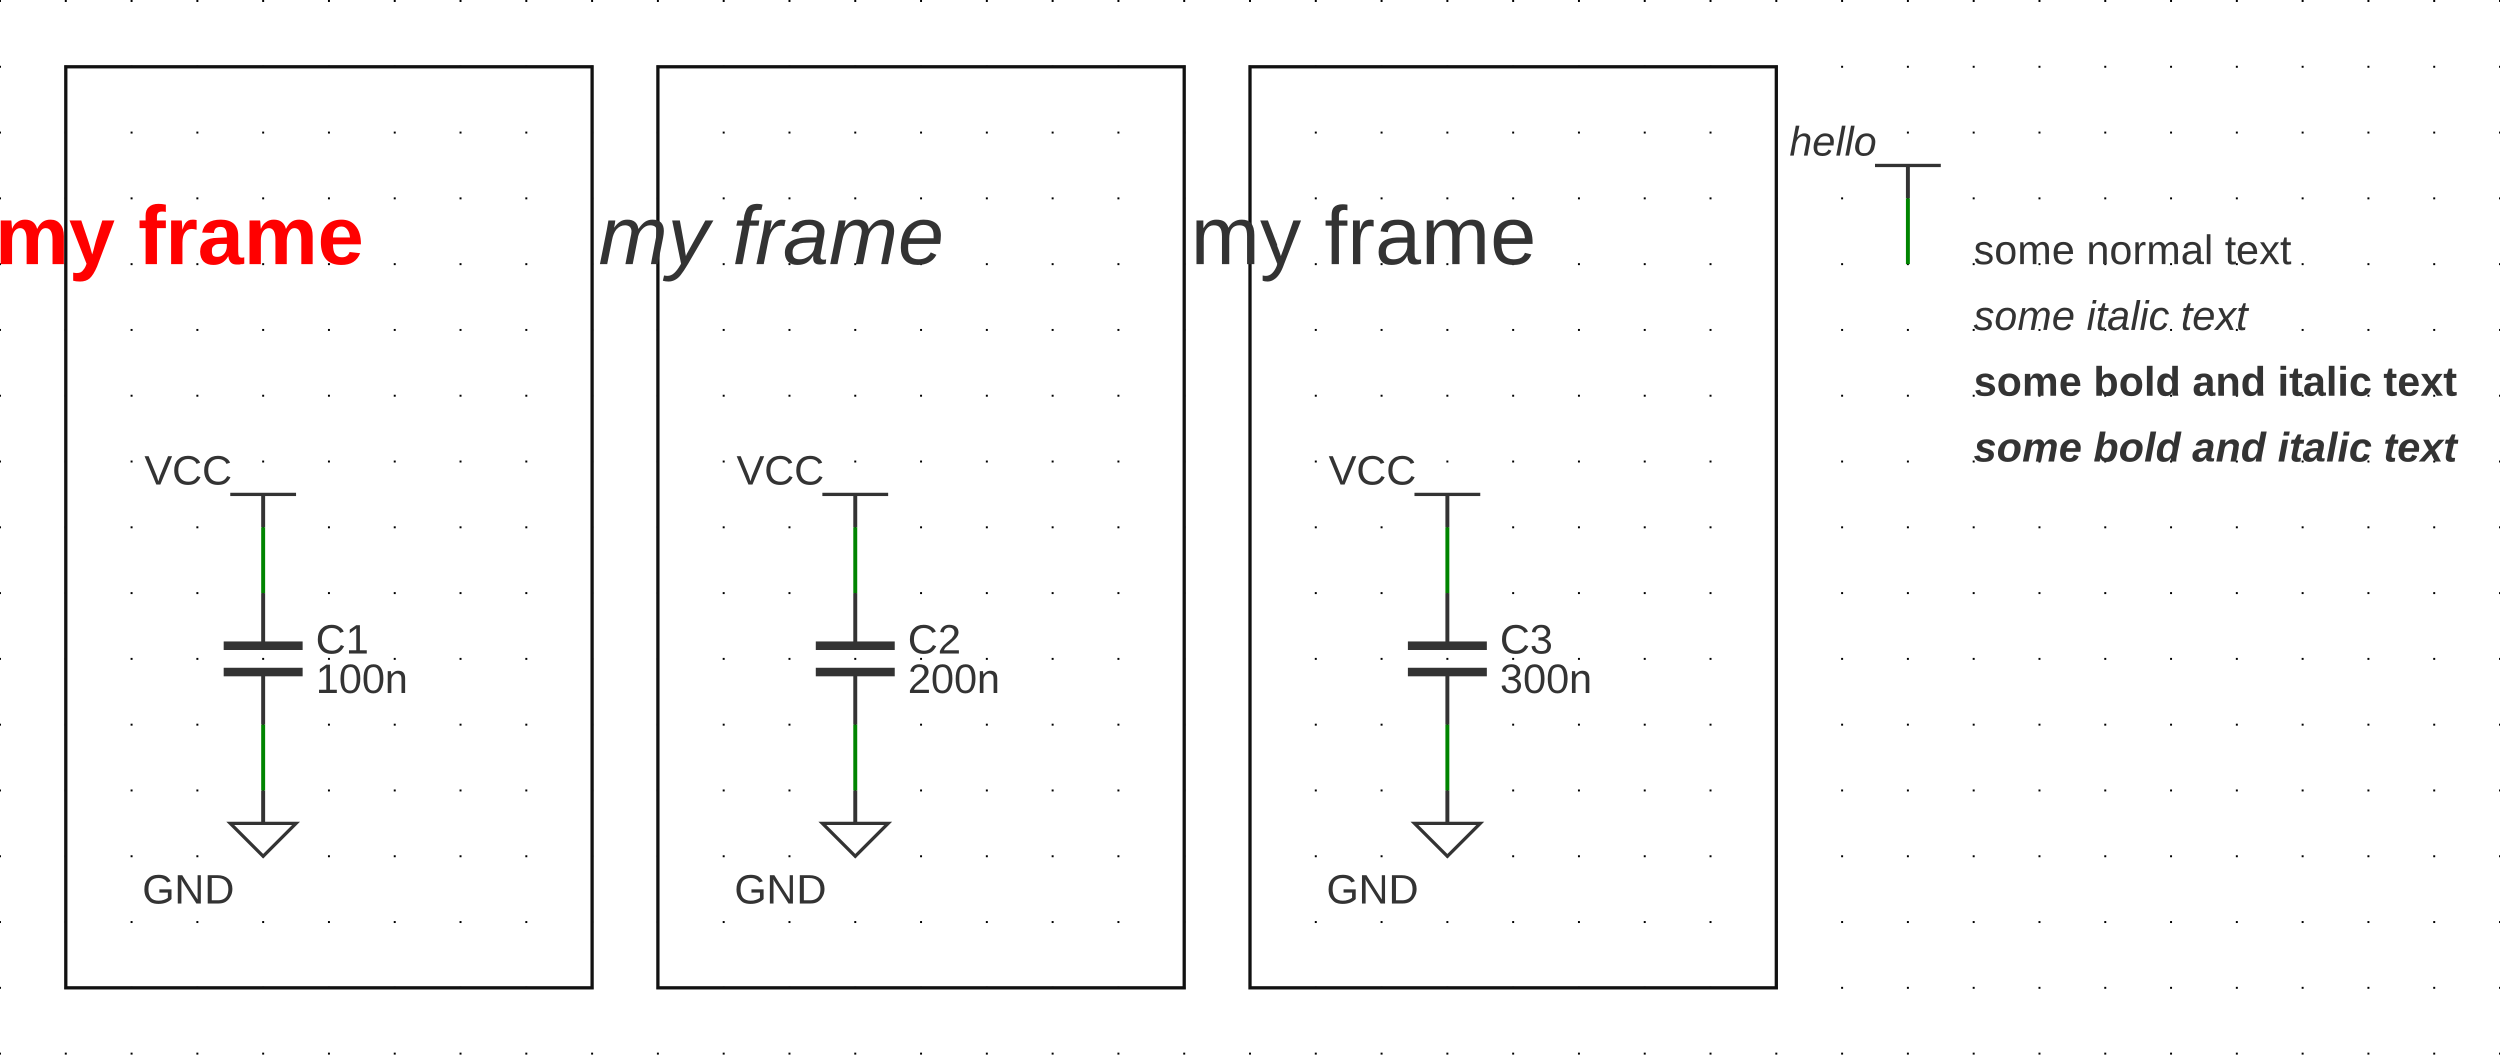
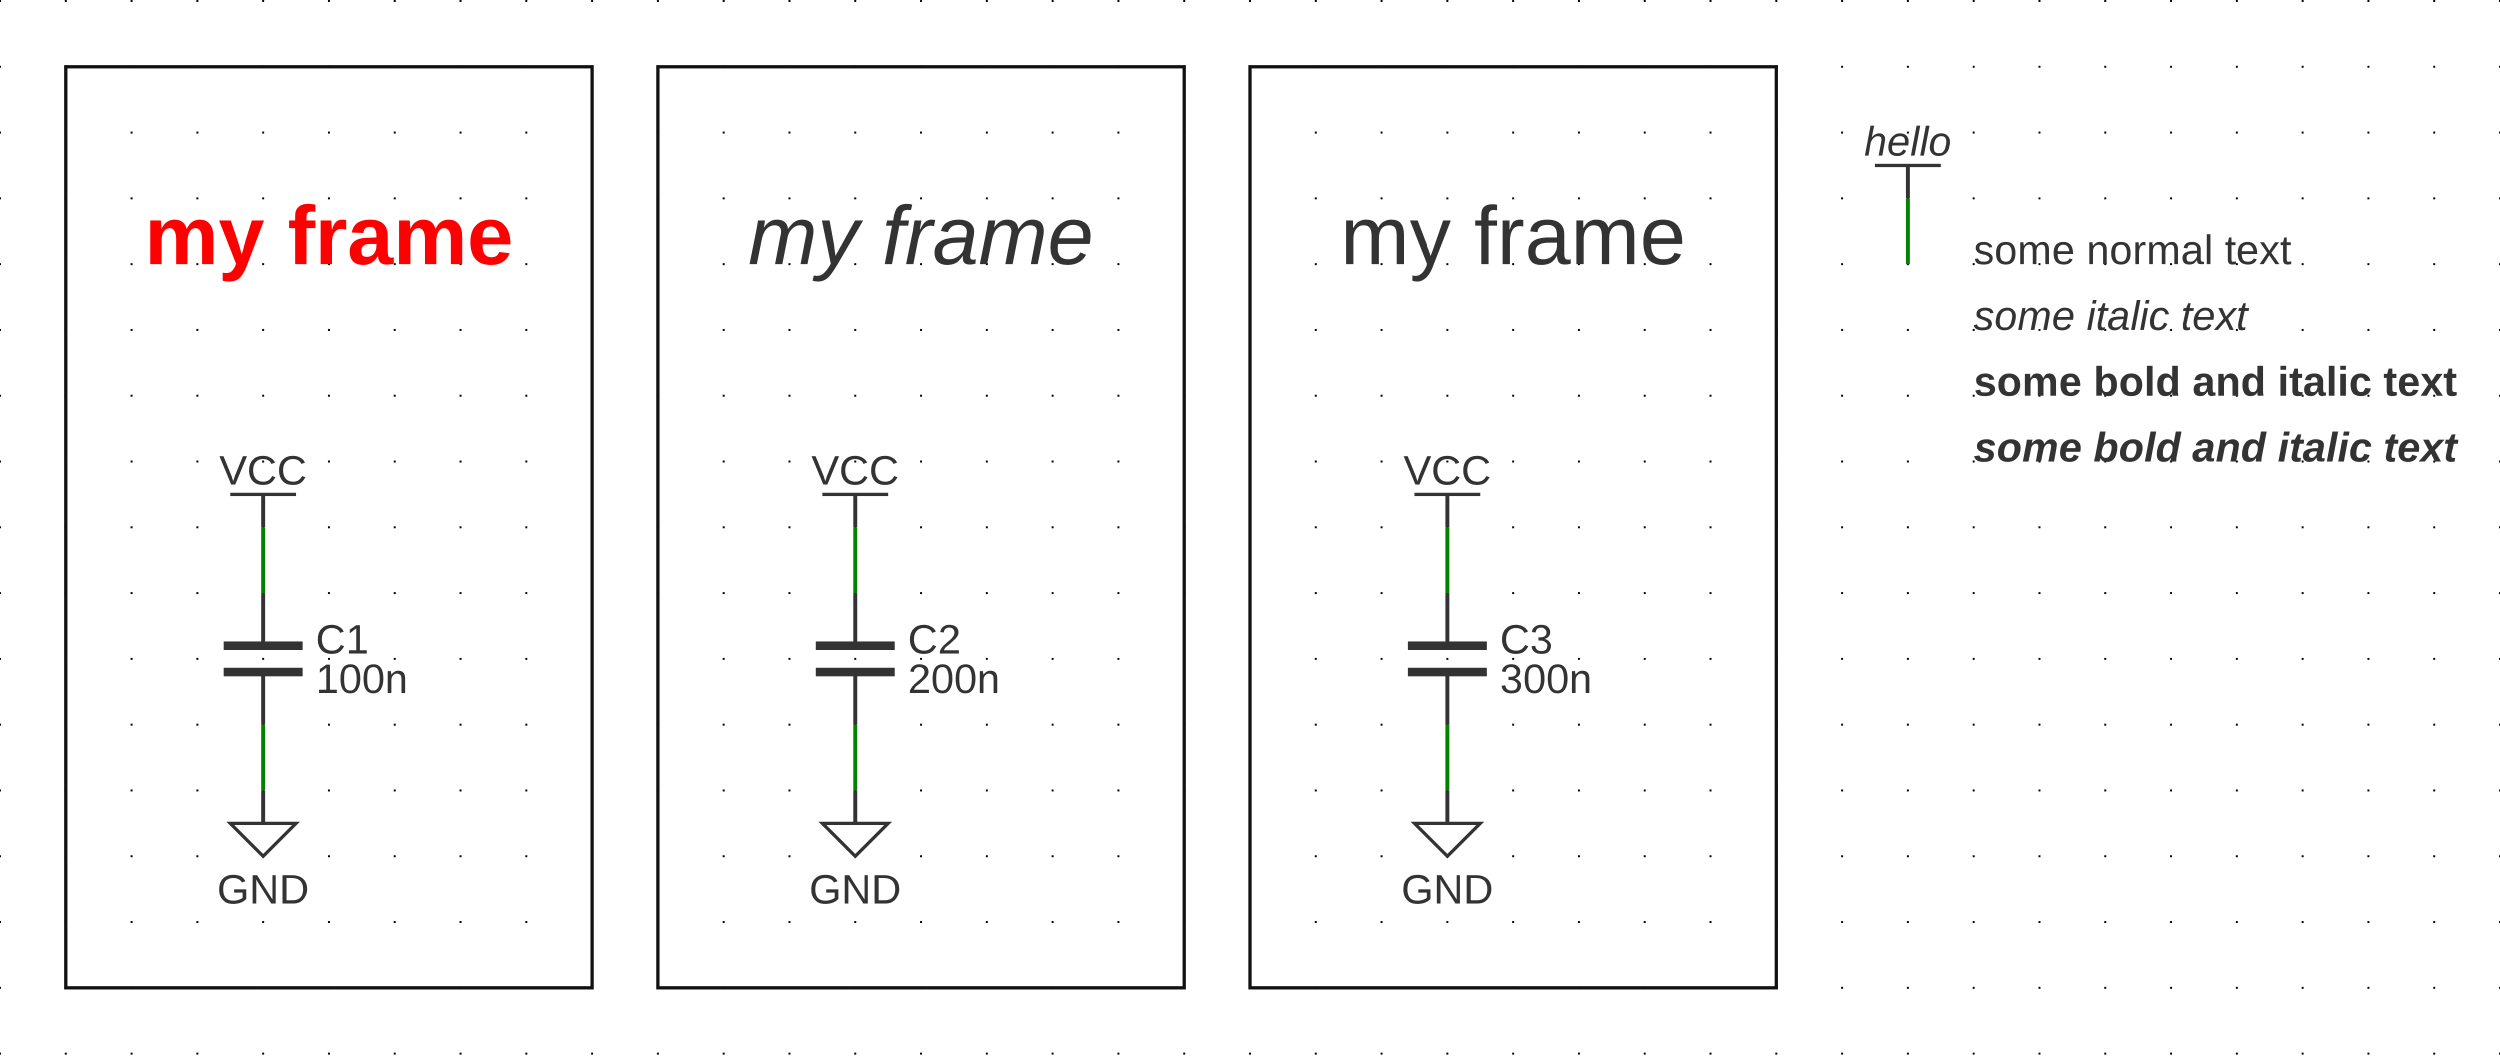
<svg xmlns="http://www.w3.org/2000/svg" xmlns:ns1="http://svgjs.dev/svgjs" version="1.1" width="911.939" height="385.054" viewBox="-2.54 -2.578 96.52 40.754">
  <g id="sheet-0" class="sheet" transform="matrix(1,0,0,1,0,0)">
    <g class="sheet-elements" transform="matrix(1,0,0,1,0,0)">
      <g transform="matrix(1,0,0,1,0,0)" class="grid">
        <path d="M -2.54 -2.578 L -2.54 38.176 M 0 -2.578 L 0 38.176 M 2.54 -2.578 L 2.54 38.176 M 5.08 -2.578 L 5.08 38.176 M 7.62 -2.578 L 7.62 38.176 M 10.16 -2.578 L 10.16 38.176 M 12.7 -2.578 L 12.7 38.176 M 15.24 -2.578 L 15.24 38.176 M 17.78 -2.578 L 17.78 38.176 M 20.32 -2.578 L 20.32 38.176 M 22.86 -2.578 L 22.86 38.176 M 25.4 -2.578 L 25.4 38.176 M 27.94 -2.578 L 27.94 38.176 M 30.48 -2.578 L 30.48 38.176 M 33.02 -2.578 L 33.02 38.176 M 35.56 -2.578 L 35.56 38.176 M 38.1 -2.578 L 38.1 38.176 M 40.64 -2.578 L 40.64 38.176 M 43.18 -2.578 L 43.18 38.176 M 45.72 -2.578 L 45.72 38.176 M 48.26 -2.578 L 48.26 38.176 M 50.8 -2.578 L 50.8 38.176 M 53.34 -2.578 L 53.34 38.176 M 55.88 -2.578 L 55.88 38.176 M 58.42 -2.578 L 58.42 38.176 M 60.96 -2.578 L 60.96 38.176 M 63.5 -2.578 L 63.5 38.176 M 66.04 -2.578 L 66.04 38.176 M 68.58 -2.578 L 68.58 38.176 M 71.12 -2.578 L 71.12 38.176 M 73.66 -2.578 L 73.66 38.176 M 76.2 -2.578 L 76.2 38.176 M 78.74 -2.578 L 78.74 38.176 M 81.28 -2.578 L 81.28 38.176 M 83.82 -2.578 L 83.82 38.176 M 86.36 -2.578 L 86.36 38.176 M 88.9 -2.578 L 88.9 38.176 M 91.44 -2.578 L 91.44 38.176 M 93.98 -2.578 L 93.98 38.176" stroke-dasharray="0.076,2.464" stroke-width="0.076" stroke="#000000" />
      </g>
      <g transform="matrix(1,0,0,1,7.62,16.51)">
        <g>
          <path d="M -1.27 0 L 1.27 0" stroke-width="0.127" stroke="#333333" fill="none" />
          <path d="M 0 1.27 L 0 0" stroke-width="0.152" stroke="#333333" />
          <g transform="matrix(1,0,0,1,0,-0.381)">
-             <text fill="#333333" font-family="Arial" font-size="1.6" text-anchor="middle" dominant-baseline="alphabetic" font-weight="regular" xml:space="preserve" transform="matrix(1,0,0,1,0,0)" ns1:data="{&quot;leading&quot;:&quot;1.3&quot;}">
+             <text fill="#333333" font-family="Arial" font-size="1.6" text-anchor="middle" dominant-baseline="alphabetic" font-weight="regular" style="white-space: pre;" transform="matrix(1,0,0,1,0,0)" ns1:data="{&quot;leading&quot;:&quot;1.3&quot;}">
              <tspan dy="0" x="0" ns1:data="{&quot;newLined&quot;:true}">VCC</tspan>
            </text>
          </g>
        </g>
      </g>
      <g transform="matrix(1,0,0,1,7.62,22.86)">
        <g>
          <path d="M -1.524 0.508 L 1.524 0.508" stroke-width="0.33" stroke="#333333" fill="none" />
          <path d="M -1.524 -0.508 L 1.524 -0.508" stroke-width="0.33" stroke="#333333" fill="none" />
          <path d="M 0 -2.54 L 0 -0.508" stroke-width="0.152" stroke="#333333" />
          <path d="M 0 2.54 L 0 0.508" stroke-width="0.152" stroke="#333333" />
          <g transform="matrix(1,0,0,1,2.032,-0.762)">
-             <text fill="#333333" font-family="Arial" font-size="1.6" text-anchor="start" dominant-baseline="central" font-weight="regular" xml:space="preserve" transform="matrix(1,0,0,1,0,0)" ns1:data="{&quot;leading&quot;:&quot;1.3&quot;}">
+             <text fill="#333333" font-family="Arial" font-size="1.6" text-anchor="start" dominant-baseline="central" font-weight="regular" style="white-space: pre;" transform="matrix(1,0,0,1,0,0)" ns1:data="{&quot;leading&quot;:&quot;1.3&quot;}">
              <tspan dy="0" x="0" ns1:data="{&quot;newLined&quot;:true}">C1</tspan>
            </text>
          </g>
          <g transform="matrix(1,0,0,1,2.032,0.762)">
-             <text fill="#333333" font-family="Arial" font-size="1.6" text-anchor="start" dominant-baseline="central" font-weight="regular" xml:space="preserve" transform="matrix(1,0,0,1,0,0)" ns1:data="{&quot;leading&quot;:&quot;1.3&quot;}">
+             <text fill="#333333" font-family="Arial" font-size="1.6" text-anchor="start" dominant-baseline="central" font-weight="regular" style="white-space: pre;" transform="matrix(1,0,0,1,0,0)" ns1:data="{&quot;leading&quot;:&quot;1.3&quot;}">
              <tspan dy="0" x="0" ns1:data="{&quot;newLined&quot;:true}">100n</tspan>
            </text>
          </g>
        </g>
      </g>
      <g transform="matrix(1,0,0,1,7.62,29.21)">
        <g>
          <path d="M -1.27 0 L 1.27 0 L 0 1.27 Z" stroke-width="0.127" stroke="#333333" fill="none" />
          <path d="M 0 -1.27 L 0 0" stroke-width="0.152" stroke="#333333" />
          <g transform="matrix(1,0,0,1,0,2.54)">
-             <text fill="#333333" font-family="Arial" font-size="1.6" text-anchor="middle" dominant-baseline="central" font-weight="regular" xml:space="preserve" transform="matrix(1,0,0,1,0,0)" ns1:data="{&quot;leading&quot;:&quot;1.3&quot;}">
+             <text fill="#333333" font-family="Arial" font-size="1.6" text-anchor="middle" dominant-baseline="central" font-weight="regular" style="white-space: pre;" transform="matrix(1,0,0,1,0,0)" ns1:data="{&quot;leading&quot;:&quot;1.3&quot;}">
              <tspan dy="0" x="0" ns1:data="{&quot;newLined&quot;:true}">GND</tspan>
            </text>
          </g>
        </g>
      </g>
      <g transform="matrix(1,0,0,1,30.48,16.51)">
        <g>
          <path d="M -1.27 0 L 1.27 0" stroke-width="0.127" stroke="#333333" fill="none" />
          <path d="M 0 1.27 L 0 0" stroke-width="0.152" stroke="#333333" />
          <g transform="matrix(1,0,0,1,0,-0.381)">
-             <text fill="#333333" font-family="Arial" font-size="1.6" text-anchor="middle" dominant-baseline="alphabetic" font-weight="regular" xml:space="preserve" transform="matrix(1,0,0,1,0,0)" ns1:data="{&quot;leading&quot;:&quot;1.3&quot;}">
+             <text fill="#333333" font-family="Arial" font-size="1.6" text-anchor="middle" dominant-baseline="alphabetic" font-weight="regular" style="white-space: pre;" transform="matrix(1,0,0,1,0,0)" ns1:data="{&quot;leading&quot;:&quot;1.3&quot;}">
              <tspan dy="0" x="0" ns1:data="{&quot;newLined&quot;:true}">VCC</tspan>
            </text>
          </g>
        </g>
      </g>
      <g transform="matrix(1,0,0,1,30.48,22.86)">
        <g>
          <path d="M -1.524 0.508 L 1.524 0.508" stroke-width="0.33" stroke="#333333" fill="none" />
          <path d="M -1.524 -0.508 L 1.524 -0.508" stroke-width="0.33" stroke="#333333" fill="none" />
          <path d="M 0 -2.54 L 0 -0.508" stroke-width="0.152" stroke="#333333" />
          <path d="M 0 2.54 L 0 0.508" stroke-width="0.152" stroke="#333333" />
          <g transform="matrix(1,0,0,1,2.032,-0.762)">
-             <text fill="#333333" font-family="Arial" font-size="1.6" text-anchor="start" dominant-baseline="central" font-weight="regular" xml:space="preserve" transform="matrix(1,0,0,1,0,0)" ns1:data="{&quot;leading&quot;:&quot;1.3&quot;}">
+             <text fill="#333333" font-family="Arial" font-size="1.6" text-anchor="start" dominant-baseline="central" font-weight="regular" style="white-space: pre;" transform="matrix(1,0,0,1,0,0)" ns1:data="{&quot;leading&quot;:&quot;1.3&quot;}">
              <tspan dy="0" x="0" ns1:data="{&quot;newLined&quot;:true}">C2</tspan>
            </text>
          </g>
          <g transform="matrix(1,0,0,1,2.032,0.762)">
-             <text fill="#333333" font-family="Arial" font-size="1.6" text-anchor="start" dominant-baseline="central" font-weight="regular" xml:space="preserve" transform="matrix(1,0,0,1,0,0)" ns1:data="{&quot;leading&quot;:&quot;1.3&quot;}">
+             <text fill="#333333" font-family="Arial" font-size="1.6" text-anchor="start" dominant-baseline="central" font-weight="regular" style="white-space: pre;" transform="matrix(1,0,0,1,0,0)" ns1:data="{&quot;leading&quot;:&quot;1.3&quot;}">
              <tspan dy="0" x="0" ns1:data="{&quot;newLined&quot;:true}">200n</tspan>
            </text>
          </g>
        </g>
      </g>
      <g transform="matrix(1,0,0,1,30.48,29.21)">
        <g>
          <path d="M -1.27 0 L 1.27 0 L 0 1.27 Z" stroke-width="0.127" stroke="#333333" fill="none" />
          <path d="M 0 -1.27 L 0 0" stroke-width="0.152" stroke="#333333" />
          <g transform="matrix(1,0,0,1,0,2.54)">
-             <text fill="#333333" font-family="Arial" font-size="1.6" text-anchor="middle" dominant-baseline="central" font-weight="regular" xml:space="preserve" transform="matrix(1,0,0,1,0,0)" ns1:data="{&quot;leading&quot;:&quot;1.3&quot;}">
+             <text fill="#333333" font-family="Arial" font-size="1.6" text-anchor="middle" dominant-baseline="central" font-weight="regular" style="white-space: pre;" transform="matrix(1,0,0,1,0,0)" ns1:data="{&quot;leading&quot;:&quot;1.3&quot;}">
              <tspan dy="0" x="0" ns1:data="{&quot;newLined&quot;:true}">GND</tspan>
            </text>
          </g>
        </g>
      </g>
      <g transform="matrix(1,0,0,1,53.34,16.51)">
        <g>
          <path d="M -1.27 0 L 1.27 0" stroke-width="0.127" stroke="#333333" fill="none" />
          <path d="M 0 1.27 L 0 0" stroke-width="0.152" stroke="#333333" />
          <g transform="matrix(1,0,0,1,0,-0.381)">
-             <text fill="#333333" font-family="Arial" font-size="1.6" text-anchor="middle" dominant-baseline="alphabetic" font-weight="regular" xml:space="preserve" transform="matrix(1,0,0,1,0,0)" ns1:data="{&quot;leading&quot;:&quot;1.3&quot;}">
+             <text fill="#333333" font-family="Arial" font-size="1.6" text-anchor="middle" dominant-baseline="alphabetic" font-weight="regular" style="white-space: pre;" transform="matrix(1,0,0,1,0,0)" ns1:data="{&quot;leading&quot;:&quot;1.3&quot;}">
              <tspan dy="0" x="0" ns1:data="{&quot;newLined&quot;:true}">VCC</tspan>
            </text>
          </g>
        </g>
      </g>
      <g transform="matrix(1,0,0,1,53.34,22.86)">
        <g>
          <path d="M -1.524 0.508 L 1.524 0.508" stroke-width="0.33" stroke="#333333" fill="none" />
          <path d="M -1.524 -0.508 L 1.524 -0.508" stroke-width="0.33" stroke="#333333" fill="none" />
          <path d="M 0 -2.54 L 0 -0.508" stroke-width="0.152" stroke="#333333" />
          <path d="M 0 2.54 L 0 0.508" stroke-width="0.152" stroke="#333333" />
          <g transform="matrix(1,0,0,1,2.032,-0.762)">
-             <text fill="#333333" font-family="Arial" font-size="1.6" text-anchor="start" dominant-baseline="central" font-weight="regular" xml:space="preserve" transform="matrix(1,0,0,1,0,0)" ns1:data="{&quot;leading&quot;:&quot;1.3&quot;}">
+             <text fill="#333333" font-family="Arial" font-size="1.6" text-anchor="start" dominant-baseline="central" font-weight="regular" style="white-space: pre;" transform="matrix(1,0,0,1,0,0)" ns1:data="{&quot;leading&quot;:&quot;1.3&quot;}">
              <tspan dy="0" x="0" ns1:data="{&quot;newLined&quot;:true}">C3</tspan>
            </text>
          </g>
          <g transform="matrix(1,0,0,1,2.032,0.762)">
-             <text fill="#333333" font-family="Arial" font-size="1.6" text-anchor="start" dominant-baseline="central" font-weight="regular" xml:space="preserve" transform="matrix(1,0,0,1,0,0)" ns1:data="{&quot;leading&quot;:&quot;1.3&quot;}">
+             <text fill="#333333" font-family="Arial" font-size="1.6" text-anchor="start" dominant-baseline="central" font-weight="regular" style="white-space: pre;" transform="matrix(1,0,0,1,0,0)" ns1:data="{&quot;leading&quot;:&quot;1.3&quot;}">
              <tspan dy="0" x="0" ns1:data="{&quot;newLined&quot;:true}">300n</tspan>
            </text>
          </g>
        </g>
      </g>
      <g transform="matrix(1,0,0,1,53.34,29.21)">
        <g>
          <path d="M -1.27 0 L 1.27 0 L 0 1.27 Z" stroke-width="0.127" stroke="#333333" fill="none" />
          <path d="M 0 -1.27 L 0 0" stroke-width="0.152" stroke="#333333" />
          <g transform="matrix(1,0,0,1,0,2.54)">
-             <text fill="#333333" font-family="Arial" font-size="1.6" text-anchor="middle" dominant-baseline="central" font-weight="regular" xml:space="preserve" transform="matrix(1,0,0,1,0,0)" ns1:data="{&quot;leading&quot;:&quot;1.3&quot;}">
+             <text fill="#333333" font-family="Arial" font-size="1.6" text-anchor="middle" dominant-baseline="central" font-weight="regular" style="white-space: pre;" transform="matrix(1,0,0,1,0,0)" ns1:data="{&quot;leading&quot;:&quot;1.3&quot;}">
              <tspan dy="0" x="0" ns1:data="{&quot;newLined&quot;:true}">GND</tspan>
            </text>
          </g>
        </g>
      </g>
      <g transform="matrix(1,0,0,1,71.12,3.81)">
        <g>
          <path d="M -1.27 0 L 1.27 0" stroke-width="0.127" stroke="#333333" fill="none" />
          <path d="M 0 1.27 L 0 0" stroke-width="0.152" stroke="#333333" />
          <g transform="matrix(1,0,0,1,0,-0.381)">
-             <text fill="#333333" font-family="Arial" font-size="1.6" text-anchor="middle" dominant-baseline="alphabetic" font-weight="regular" font-style="italic" xml:space="preserve" transform="matrix(1,0,0,1,0,0)" ns1:data="{&quot;leading&quot;:&quot;1.3&quot;}">
+             <text fill="#333333" font-family="Arial" font-size="1.6" text-anchor="middle" dominant-baseline="alphabetic" font-weight="regular" font-style="italic" style="white-space: pre;" transform="matrix(1,0,0,1,0,0)" ns1:data="{&quot;leading&quot;:&quot;1.3&quot;}">
              <tspan dy="0" x="0" ns1:data="{&quot;newLined&quot;:true}">hello</tspan>
            </text>
          </g>
        </g>
      </g>
      <g transform="matrix(1,0,0,1,71.12,7.62)">
        <g>
          <path d="M 0 0 L 0 0" stroke-width="0.152" stroke="#333333" />
          <g transform="matrix(1,0,0,1,2.54,0)">
-             <text fill="#333333" font-family="Arial" font-size="1.6" text-anchor="start" dominant-baseline="alphabetic" font-weight="regular" xml:space="preserve" transform="matrix(1,0,0,1,0,0)" ns1:data="{&quot;leading&quot;:&quot;1.3&quot;}">
+             <text fill="#333333" font-family="Arial" font-size="1.6" text-anchor="start" dominant-baseline="alphabetic" font-weight="regular" style="white-space: pre;" transform="matrix(1,0,0,1,0,0)" ns1:data="{&quot;leading&quot;:&quot;1.3&quot;}">
              <tspan dy="0" x="0" ns1:data="{&quot;newLined&quot;:true}">some normal text</tspan>
            </text>
          </g>
        </g>
      </g>
      <g transform="matrix(1,0,0,1,71.12,7.62)">
        <g>
          <path d="M 0 0 L 0 0" stroke-width="0.152" stroke="#333333" />
          <g transform="matrix(1,0,0,1,2.54,2.54)">
-             <text fill="#333333" font-family="Arial" font-size="1.6" text-anchor="start" dominant-baseline="alphabetic" font-weight="regular" font-style="italic" xml:space="preserve" transform="matrix(1,0,0,1,0,0)" ns1:data="{&quot;leading&quot;:&quot;1.3&quot;}">
+             <text fill="#333333" font-family="Arial" font-size="1.6" text-anchor="start" dominant-baseline="alphabetic" font-weight="regular" font-style="italic" style="white-space: pre;" transform="matrix(1,0,0,1,0,0)" ns1:data="{&quot;leading&quot;:&quot;1.3&quot;}">
              <tspan dy="0" x="0" ns1:data="{&quot;newLined&quot;:true}">some italic text</tspan>
            </text>
          </g>
        </g>
      </g>
      <g transform="matrix(1,0,0,1,71.12,7.62)">
        <g>
          <path d="M 0 0 L 0 0" stroke-width="0.152" stroke="#333333" />
          <g transform="matrix(1,0,0,1,2.54,5.08)">
-             <text fill="#333333" font-family="Arial" font-size="1.6" text-anchor="start" dominant-baseline="alphabetic" font-weight="bold" xml:space="preserve" transform="matrix(1,0,0,1,0,0)" ns1:data="{&quot;leading&quot;:&quot;1.3&quot;}">
+             <text fill="#333333" font-family="Arial" font-size="1.6" text-anchor="start" dominant-baseline="alphabetic" font-weight="bold" style="white-space: pre;" transform="matrix(1,0,0,1,0,0)" ns1:data="{&quot;leading&quot;:&quot;1.3&quot;}">
              <tspan dy="0" x="0" ns1:data="{&quot;newLined&quot;:true}">some bold and italic text</tspan>
            </text>
          </g>
        </g>
      </g>
      <g transform="matrix(1,0,0,1,71.12,7.62)">
        <g>
          <path d="M 0 0 L 0 0" stroke-width="0.152" stroke="#333333" />
          <g transform="matrix(1,0,0,1,2.54,7.62)">
-             <text fill="#333333" font-family="Arial" font-size="1.6" text-anchor="start" dominant-baseline="alphabetic" font-weight="bold" font-style="italic" xml:space="preserve" transform="matrix(1,0,0,1,0,0)" ns1:data="{&quot;leading&quot;:&quot;1.3&quot;}">
+             <text fill="#333333" font-family="Arial" font-size="1.6" text-anchor="start" dominant-baseline="alphabetic" font-weight="bold" font-style="italic" style="white-space: pre;" transform="matrix(1,0,0,1,0,0)" ns1:data="{&quot;leading&quot;:&quot;1.3&quot;}">
              <tspan dy="0" x="0" ns1:data="{&quot;newLined&quot;:true}">some bold and italic text</tspan>
            </text>
          </g>
        </g>
      </g>
      <g>
        <path d="M7.62 17.78L7.62 20.32M30.48 17.78L30.48 20.32M53.34 17.78L53.34 20.32 " stroke-linecap="butt" stroke-opacity="0.3" stroke-width="0.279" fill="none" />
        <path d="M7.62 25.4L7.62 27.94M30.48 25.4L30.48 27.94M53.34 25.4L53.34 27.94 " stroke-linecap="butt" stroke-opacity="0.3" stroke-width="0.279" fill="none" />
        <path d="M71.12 5.08L71.12 7.62 " stroke-linecap="butt" stroke-opacity="0.3" stroke-width="0.279" fill="none" />
      </g>
      <g>
        <path d="M7.62 17.78L7.62 20.32M30.48 17.78L30.48 20.32M53.34 17.78L53.34 20.32 " stroke-linecap="butt" stroke-width="0.152" stroke="#008400" fill="none" />
        <path d="M7.62 25.4L7.62 27.94M30.48 25.4L30.48 27.94M53.34 25.4L53.34 27.94 " stroke-linecap="butt" stroke-width="0.152" stroke="#008400" fill="none" />
        <path d="M71.12 5.08L71.12 7.62 " stroke-linecap="butt" stroke-width="0.152" stroke="#008400" fill="none" />
      </g>
      <g>
        <rect width="20.32" height="35.56" fill="none" stroke-width="0.127" stroke="#111111" transform="matrix(1,0,0,1,0,0)" />
        <rect width="20.32" height="35.56" fill="none" stroke-width="0.127" stroke="#111111" transform="matrix(1,0,0,1,22.86,0)" />
        <rect width="20.32" height="35.56" fill="none" stroke-width="0.127" stroke="#111111" transform="matrix(1,0,0,1,45.72,0)" />
      </g>
      <g transform="matrix(1,0,0,1,10.16,7.62)">
        <g>
          <g transform="matrix(1,0,0,1,0,0)">
-             <text fill="#ff0000" font-family="Arial" font-size="3.2" text-anchor="middle" dominant-baseline="alphabetic" font-weight="bold" xml:space="preserve" transform="matrix(1,0,0,1,0,0)" ns1:data="{&quot;leading&quot;:&quot;1.3&quot;}">
+             <text fill="#ff0000" font-family="Arial" font-size="3.2" text-anchor="middle" dominant-baseline="alphabetic" font-weight="bold" style="white-space: pre;" transform="matrix(1,0,0,1,0,0)" ns1:data="{&quot;leading&quot;:&quot;1.3&quot;}">
              <tspan dy="0" x="0" ns1:data="{&quot;newLined&quot;:true}">my frame</tspan>
            </text>
          </g>
        </g>
      </g>
      <g transform="matrix(1,0,0,1,33.02,7.62)">
        <g>
          <g transform="matrix(1,0,0,1,0,0)">
-             <text fill="#333333" font-family="Arial" font-size="3.2" text-anchor="middle" dominant-baseline="alphabetic" font-weight="regular" font-style="italic" xml:space="preserve" transform="matrix(1,0,0,1,0,0)" ns1:data="{&quot;leading&quot;:&quot;1.3&quot;}">
+             <text fill="#333333" font-family="Arial" font-size="3.2" text-anchor="middle" dominant-baseline="alphabetic" font-weight="regular" font-style="italic" style="white-space: pre;" transform="matrix(1,0,0,1,0,0)" ns1:data="{&quot;leading&quot;:&quot;1.3&quot;}">
              <tspan dy="0" x="0" ns1:data="{&quot;newLined&quot;:true}">my frame</tspan>
            </text>
          </g>
        </g>
      </g>
      <g transform="matrix(1,0,0,1,55.88,7.62)">
        <g>
          <g transform="matrix(1,0,0,1,0,0)">
-             <text fill="#333333" font-family="Arial" font-size="3.2" text-anchor="middle" dominant-baseline="alphabetic" font-weight="regular" xml:space="preserve" transform="matrix(1,0,0,1,0,0)" ns1:data="{&quot;leading&quot;:&quot;1.3&quot;}">
+             <text fill="#333333" font-family="Arial" font-size="3.2" text-anchor="middle" dominant-baseline="alphabetic" font-weight="regular" style="white-space: pre;" transform="matrix(1,0,0,1,0,0)" ns1:data="{&quot;leading&quot;:&quot;1.3&quot;}">
              <tspan dy="0" x="0" ns1:data="{&quot;newLined&quot;:true}">my frame</tspan>
            </text>
          </g>
        </g>
      </g>
    </g>
  </g>
</svg>
